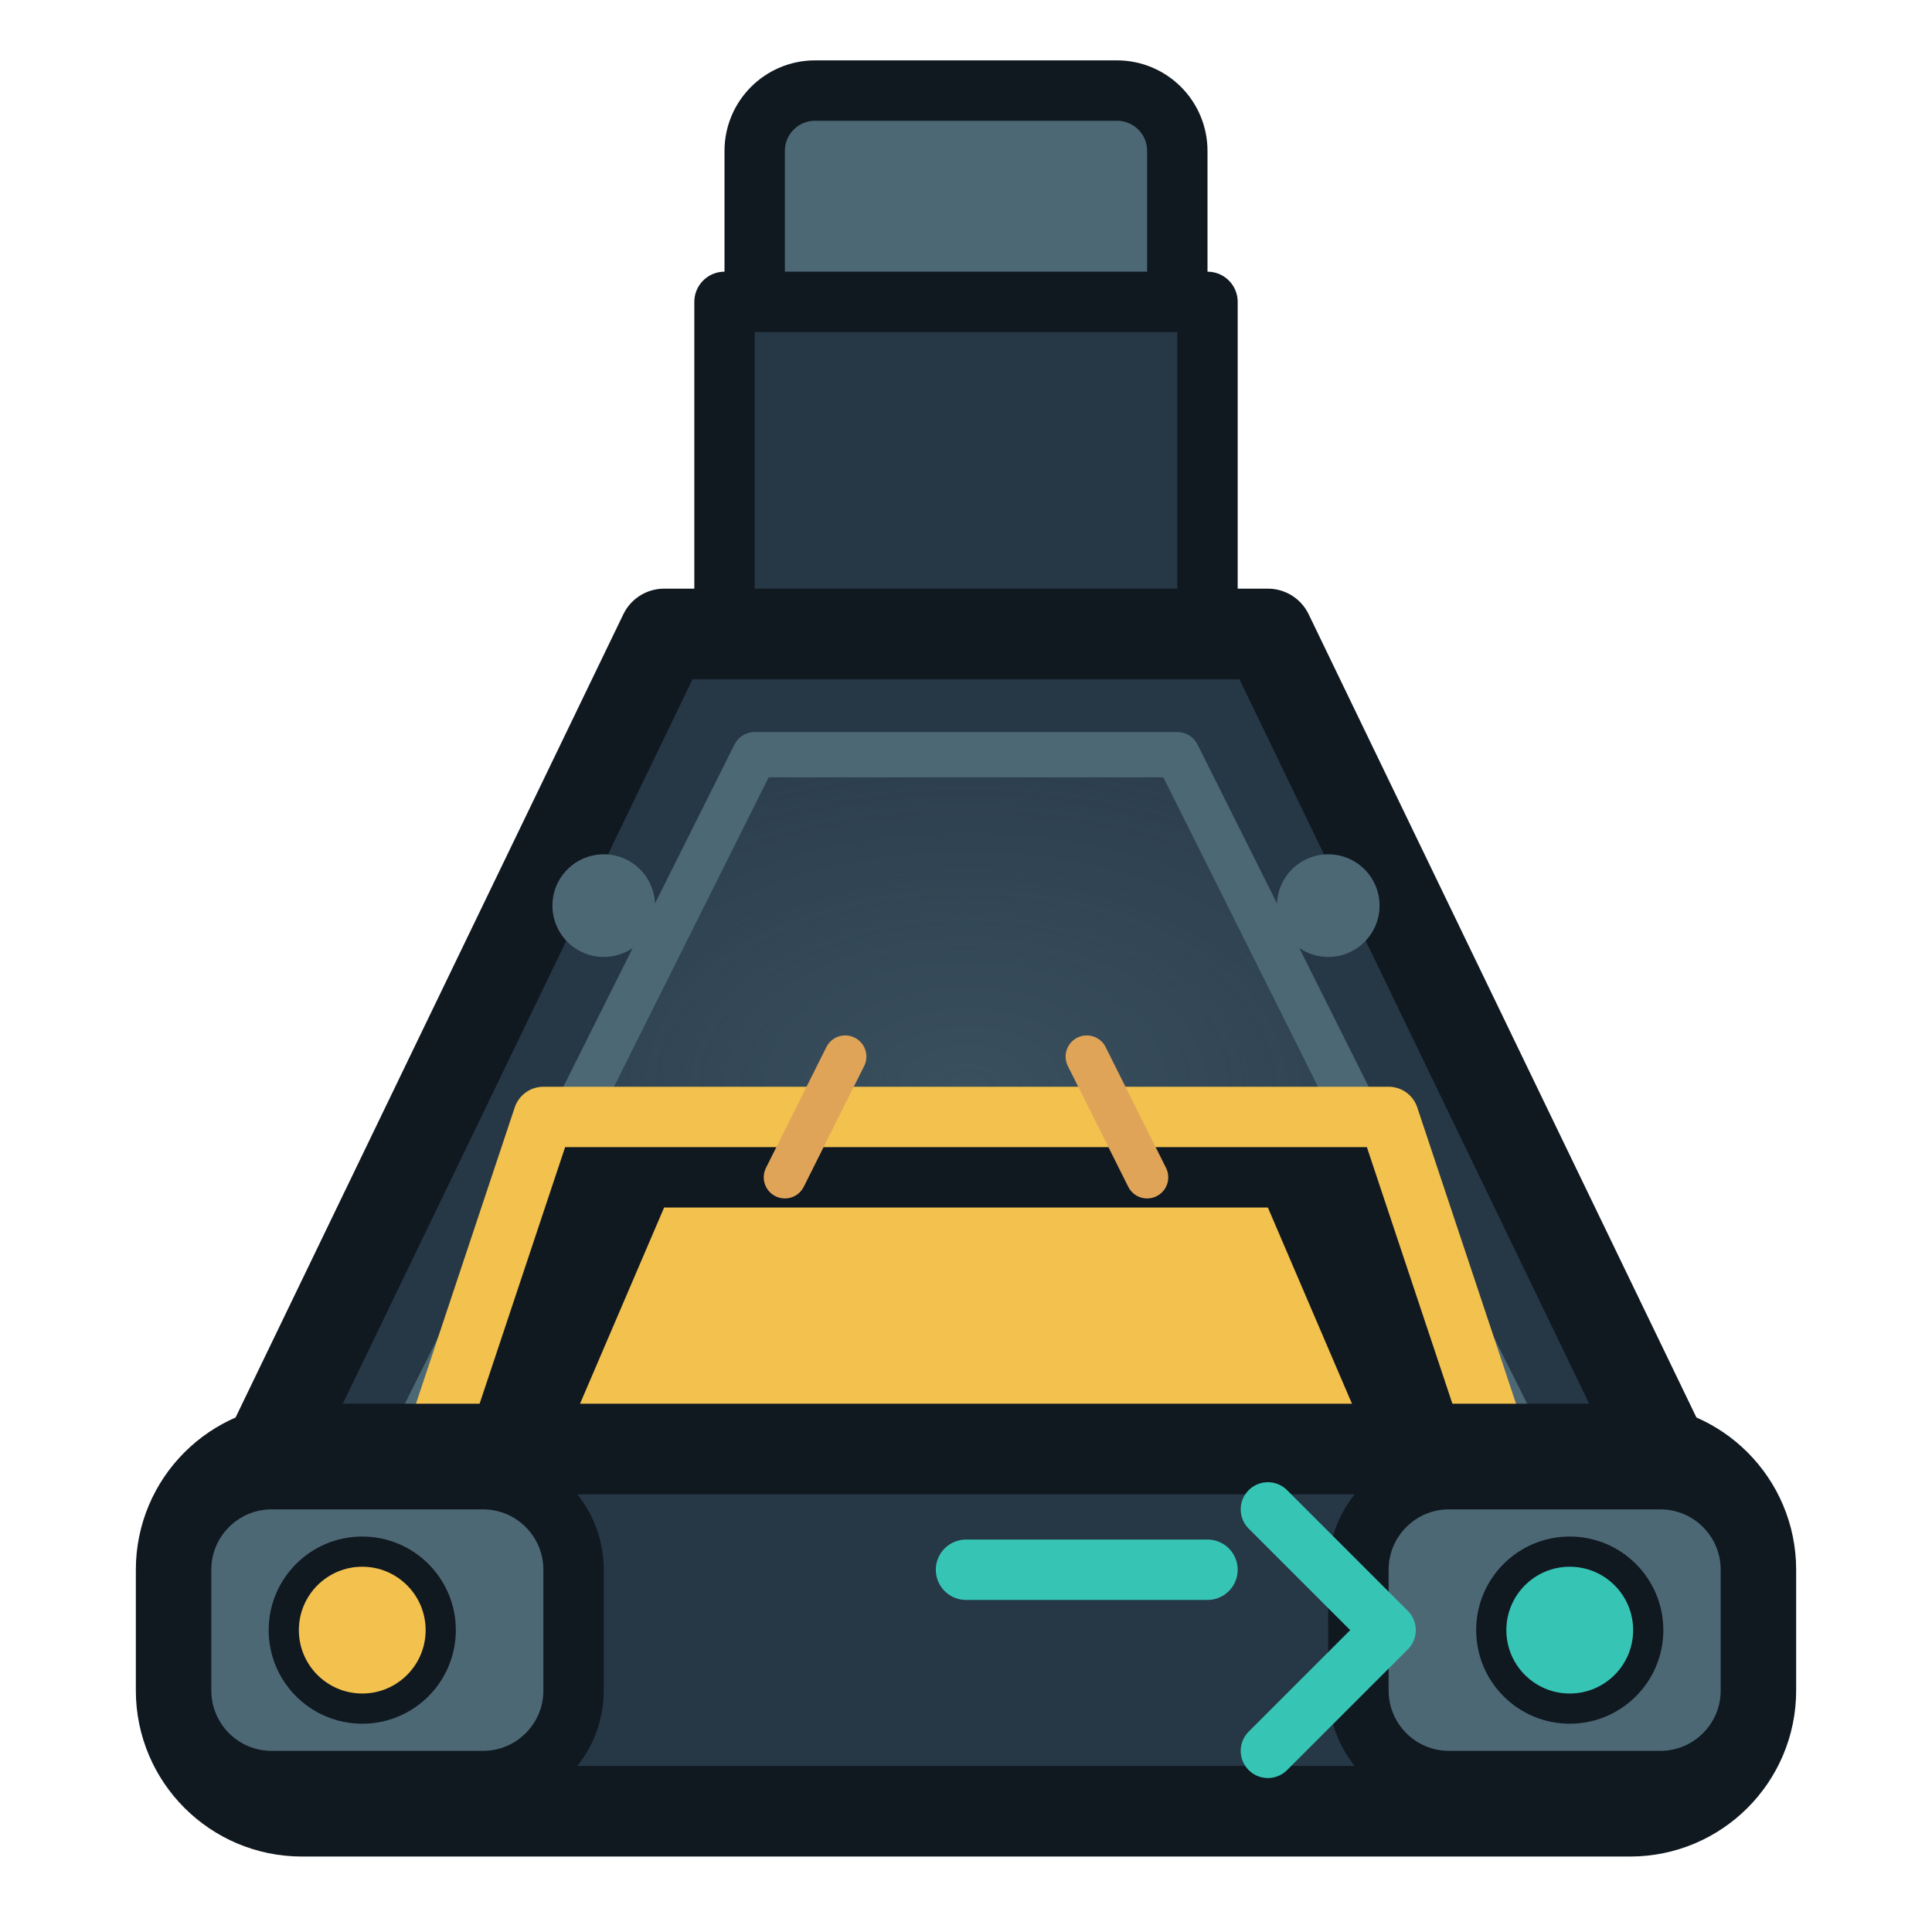
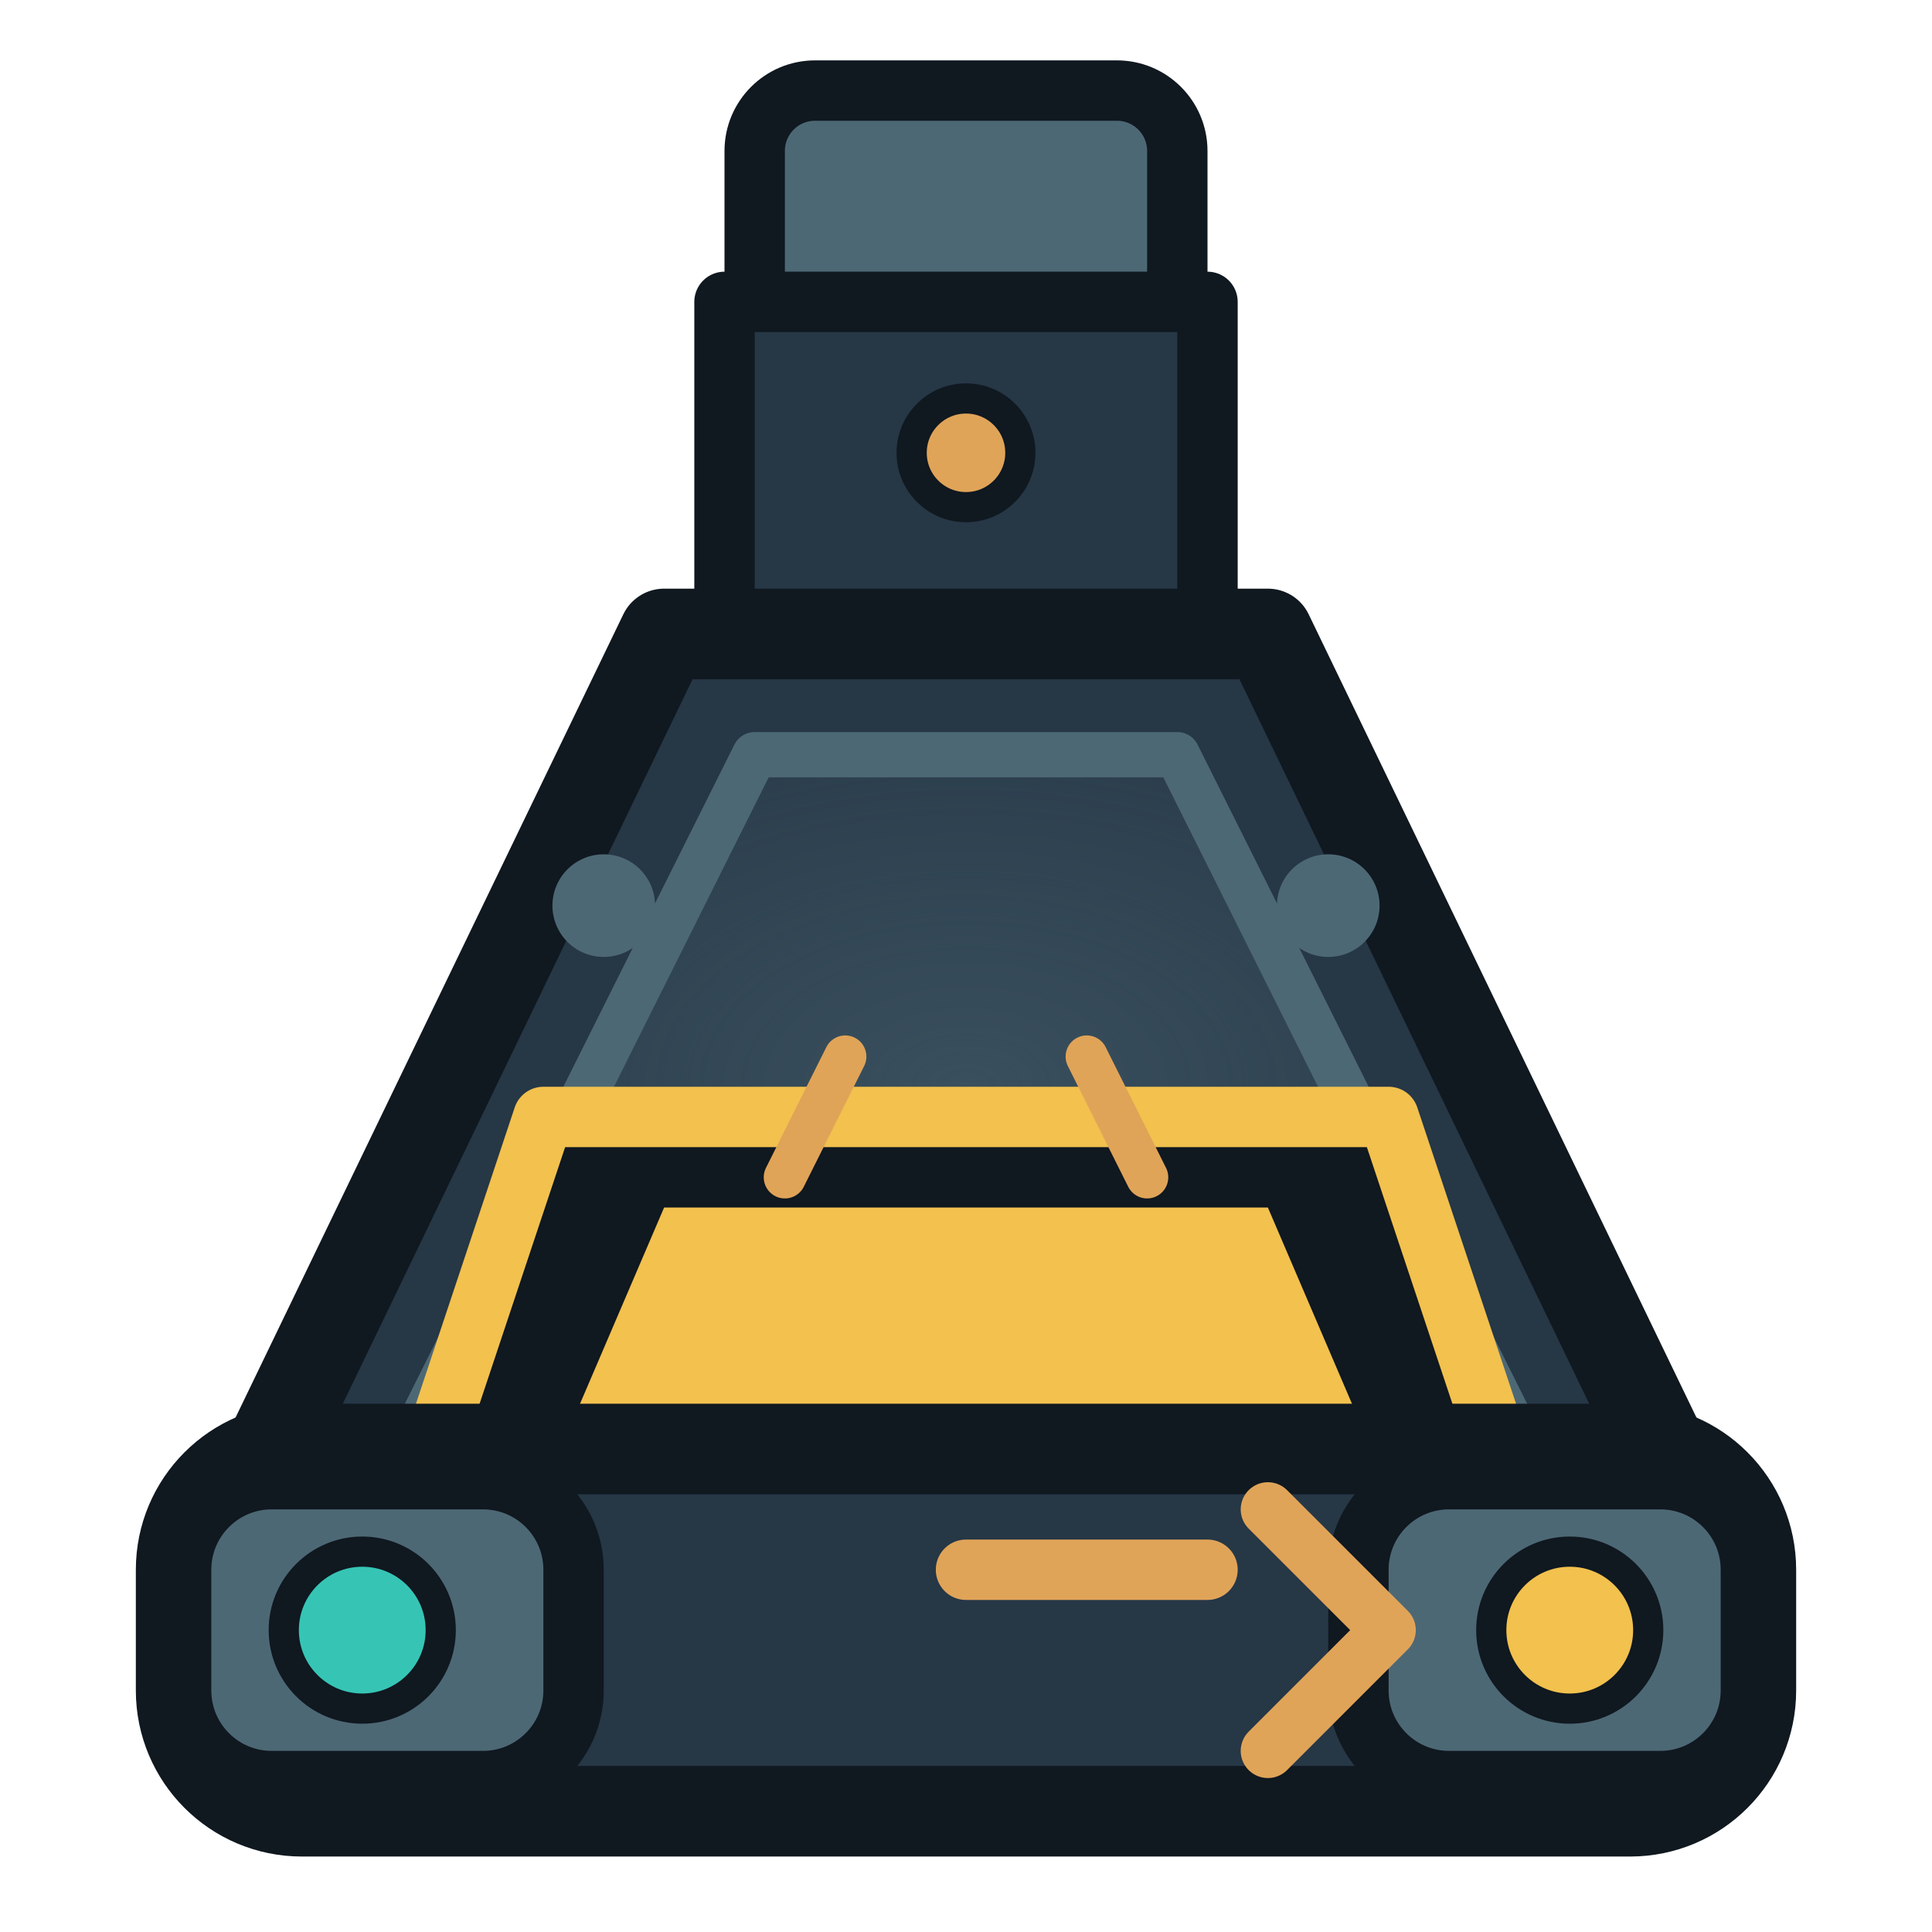
<svg xmlns="http://www.w3.org/2000/svg" width="64" height="64" viewBox="0 0 64 64">
  <defs>
    <radialGradient id="smelter-active-1-light" cx="50%" cy="50%" r="72%">
      <stop offset="0" stop-color="#4d6875" stop-opacity="0.5" />
      <stop offset="1" stop-color="#4d6875" stop-opacity="0" />
    </radialGradient>
  </defs>
  <rect x="25" y="3" width="14" height="8" rx="2" fill="#4d6875" stroke="#101820" stroke-width="2" />
  <path d="M24 10H40V23H24Z" fill="#263746" stroke="#101820" stroke-width="2" stroke-linejoin="round" />
+   <circle cx="32" cy="15" r="1.8" fill="#e0a458" stroke="#101820" stroke-width="1" />
  <path d="M22 21H42L56 50H8Z" fill="#263746" stroke="#101820" stroke-width="3" stroke-linejoin="round" />
  <path d="M25 25H39L50 47H14Z" fill="url(#smelter-active-1-light)" stroke="#4d6875" stroke-width="1.5" stroke-linejoin="round" />
  <circle cx="20" cy="30" r="1.7" fill="#4d6875" />
  <circle cx="44" cy="30" r="1.7" fill="#4d6875" />
  <path d="M18 37H46L50 49H14Z" fill="#101820" stroke="#f2c14e" stroke-width="2" stroke-linejoin="round" />
  <path d="M22 40H42L45 47H19Z" fill="#f2c14e" />
  <path d="M26 39L28 35M38 39L36 35" fill="none" stroke="#e0a458" stroke-width="1.4" stroke-linecap="round" />
  <rect x="6" y="48" width="52" height="12" rx="4" fill="#263746" stroke="#101820" stroke-width="3" />
  <rect x="6" y="49" width="13" height="10" rx="3" fill="#4d6875" stroke="#101820" stroke-width="2" />
  <rect x="45" y="49" width="13" height="10" rx="3" fill="#4d6875" stroke="#101820" stroke-width="2" />
-   <circle cx="12" cy="54" r="2.6" fill="#f2c14e" stroke="#101820" stroke-width="1" />
-   <circle cx="52" cy="54" r="2.6" fill="#36c5b5" stroke="#101820" stroke-width="1" />
-   <path d="M32 52H40" fill="none" stroke="#36c5b5" stroke-width="2" stroke-linecap="round" />
-   <path d="M42 50L46 54L42 58" fill="none" stroke="#36c5b5" stroke-width="1.8" stroke-linecap="round" stroke-linejoin="round" />
+   <circle cx="12" cy="54" r="2.6" fill="#36c5b5" stroke="#101820" stroke-width="1" />
+   <circle cx="52" cy="54" r="2.6" fill="#f2c14e" stroke="#101820" stroke-width="1" />
+   <path d="M32 52H40" fill="none" stroke="#e0a458" stroke-width="2" stroke-linecap="round" />
+   <path d="M42 50L46 54L42 58" fill="none" stroke="#e0a458" stroke-width="1.8" stroke-linecap="round" stroke-linejoin="round" />
</svg>
